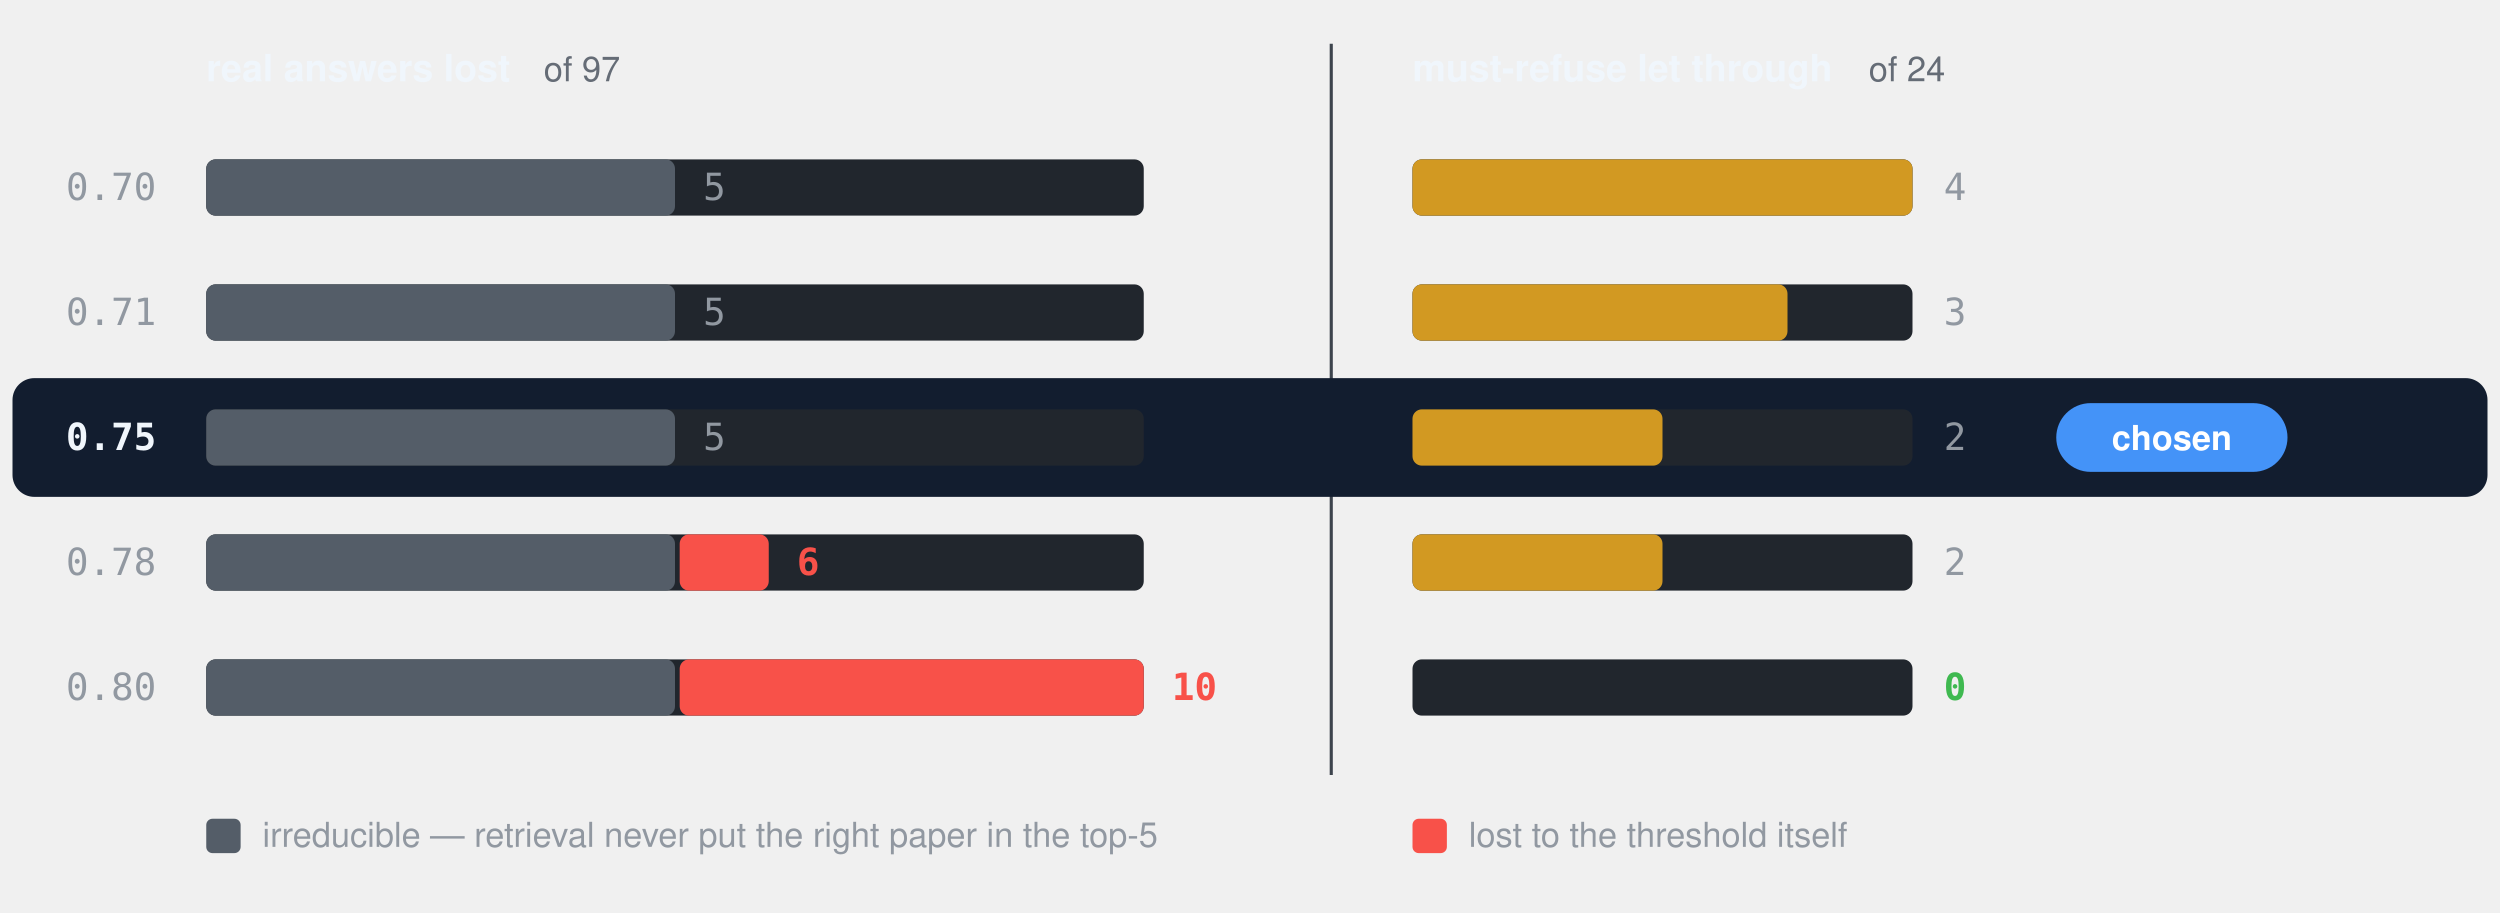
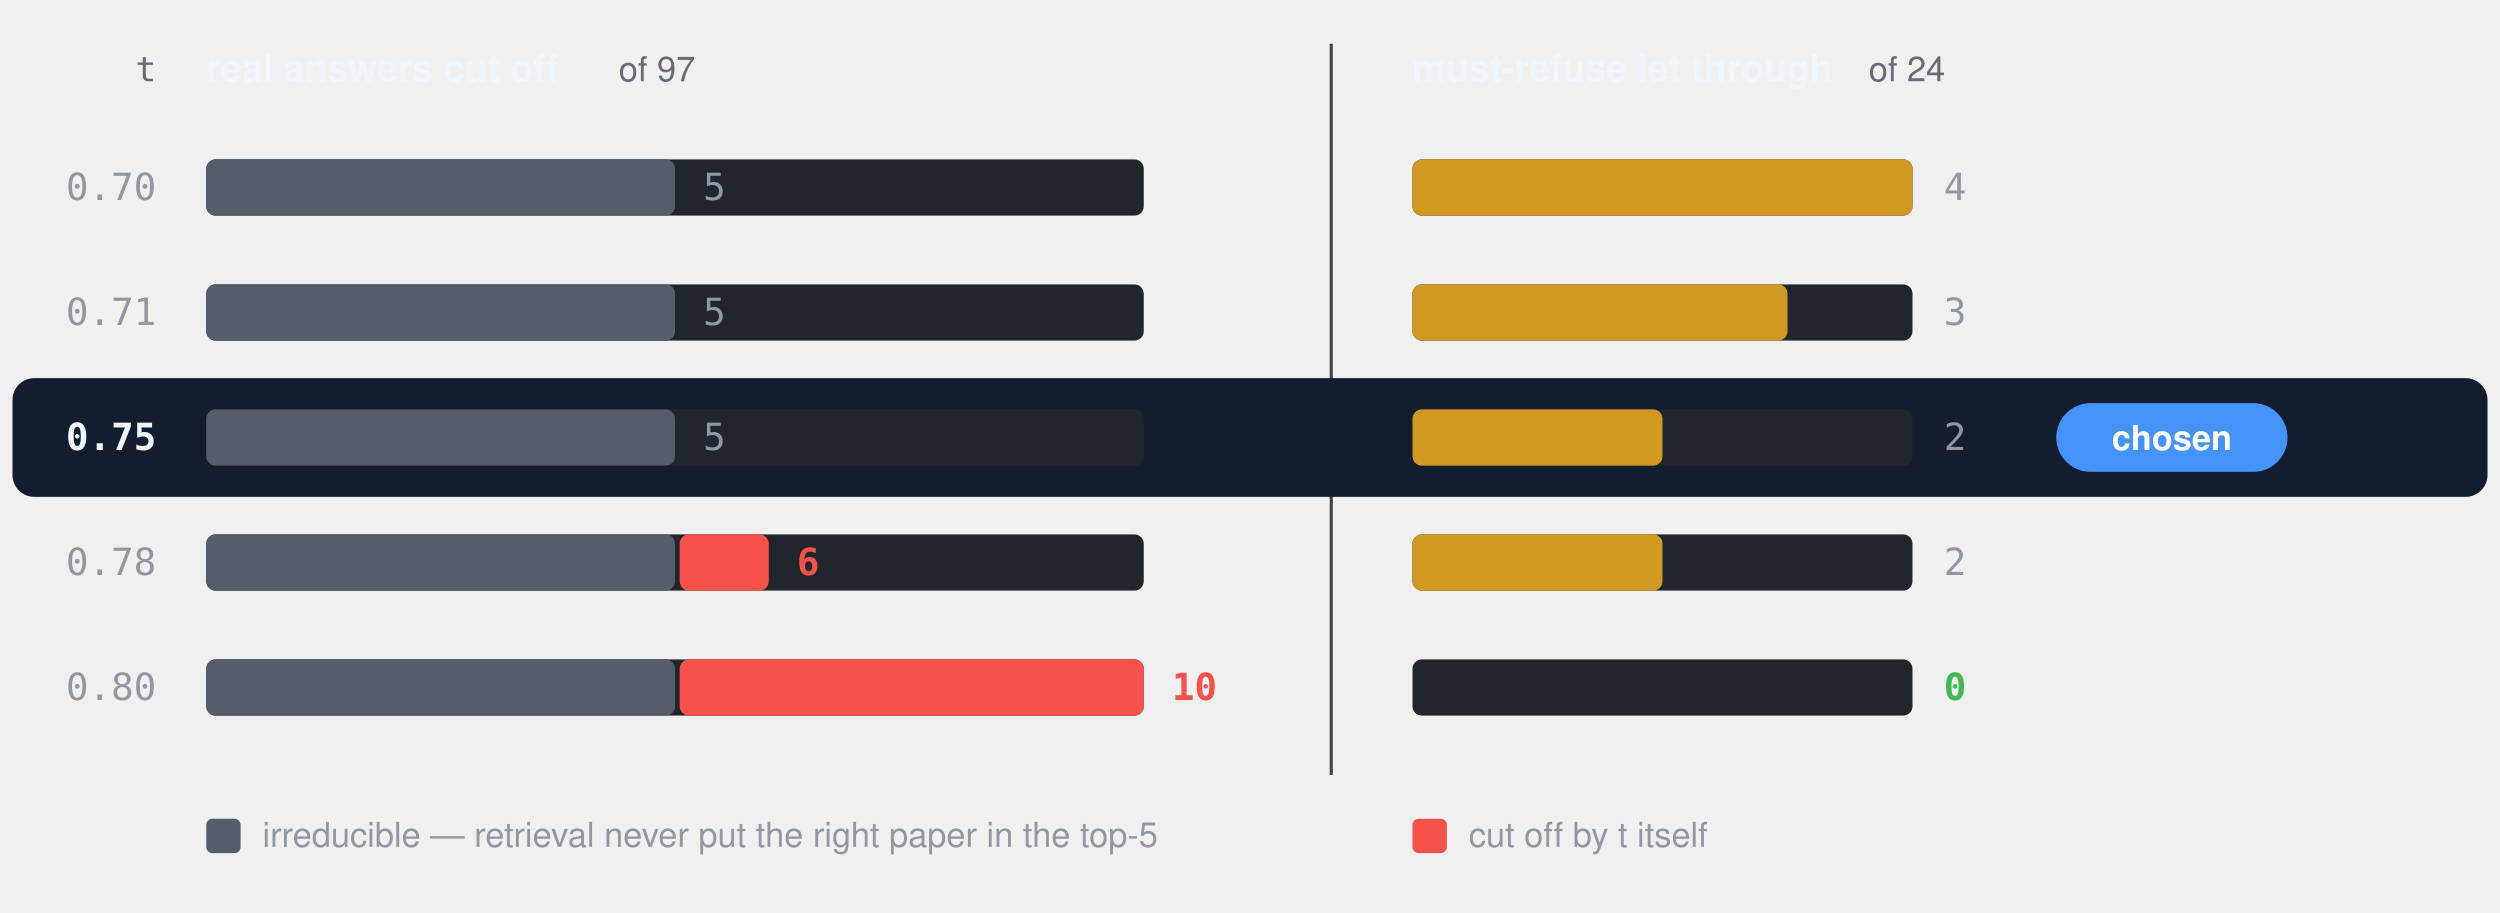
<svg xmlns="http://www.w3.org/2000/svg" width="800" height="292" viewBox="0 0 800 292" font-family="ui-sans-serif,-apple-system,BlinkMacSystemFont,'Segoe UI',Helvetica,Arial,sans-serif">
-   <text x="66" y="26" fill="#f0f6fc" font-size="12" font-weight="600" text-anchor="start">real answers lost</text>
-   <text x="174" y="26" fill="#656c76" font-size="11" font-weight="400" text-anchor="start">of 97</text>
+   <text x="50" y="26" fill="#656c76" font-size="11" font-weight="400" text-anchor="end" font-family="ui-monospace,SFMono-Regular,Menlo,Consolas,monospace">t</text>
+   <text x="66" y="26" fill="#f0f6fc" font-size="12" font-weight="600" text-anchor="start">real answers cut off</text>
+   <text x="198" y="26" fill="#656c76" font-size="11" font-weight="400" text-anchor="start">of 97</text>
  <text x="452" y="26" fill="#f0f6fc" font-size="12" font-weight="600" text-anchor="start">must-refuse let through</text>
  <text x="598" y="26" fill="#656c76" font-size="11" font-weight="400" text-anchor="start">of 24</text>
  <line x1="426" y1="14" x2="426" y2="248" stroke="#3d444d" stroke-width="1" />
  <text x="50" y="64" fill="#9198a1" font-size="12" font-weight="400" text-anchor="end" font-family="ui-monospace,SFMono-Regular,Menlo,Consolas,monospace">0.70</text>
  <rect x="66.0" y="51.0" width="300.0" height="18" rx="3" fill="#21262d" />
  <rect x="66.0" y="51.0" width="150.0" height="18" rx="3" fill="#545d68" />
  <text x="225.0" y="64" fill="#9198a1" font-size="12" font-weight="400" text-anchor="start" font-family="ui-monospace,SFMono-Regular,Menlo,Consolas,monospace">5</text>
  <rect x="452.0" y="51.0" width="160.0" height="18" rx="3" fill="#21262d" />
  <rect x="452.0" y="51.0" width="160.0" height="18" rx="3" fill="#d29922" />
  <text x="622" y="64" fill="#9198a1" font-size="12" font-weight="400" text-anchor="start" font-family="ui-monospace,SFMono-Regular,Menlo,Consolas,monospace">4</text>
  <text x="50" y="104" fill="#9198a1" font-size="12" font-weight="400" text-anchor="end" font-family="ui-monospace,SFMono-Regular,Menlo,Consolas,monospace">0.71</text>
  <rect x="66.0" y="91.0" width="300.0" height="18" rx="3" fill="#21262d" />
  <rect x="66.0" y="91.0" width="150.0" height="18" rx="3" fill="#545d68" />
  <text x="225.0" y="104" fill="#9198a1" font-size="12" font-weight="400" text-anchor="start" font-family="ui-monospace,SFMono-Regular,Menlo,Consolas,monospace">5</text>
  <rect x="452.0" y="91.0" width="160.0" height="18" rx="3" fill="#21262d" />
  <rect x="452.0" y="91.0" width="120.0" height="18" rx="3" fill="#d29922" />
  <text x="622" y="104" fill="#9198a1" font-size="12" font-weight="400" text-anchor="start" font-family="ui-monospace,SFMono-Regular,Menlo,Consolas,monospace">3</text>
  <rect x="4.0" y="121.0" width="792.0" height="38" rx="7" fill="#121d2f" />
  <text x="50" y="144" fill="#f0f6fc" font-size="12" font-weight="700" text-anchor="end" font-family="ui-monospace,SFMono-Regular,Menlo,Consolas,monospace">0.75</text>
  <rect x="66.0" y="131.0" width="300.0" height="18" rx="3" fill="#21262d" />
  <rect x="66.0" y="131.0" width="150.0" height="18" rx="3" fill="#545d68" />
  <text x="225.0" y="144" fill="#9198a1" font-size="12" font-weight="400" text-anchor="start" font-family="ui-monospace,SFMono-Regular,Menlo,Consolas,monospace">5</text>
  <rect x="452.0" y="131.0" width="160.0" height="18" rx="3" fill="#21262d" />
  <rect x="452.0" y="131.0" width="80.0" height="18" rx="3" fill="#d29922" />
  <text x="622" y="144" fill="#9198a1" font-size="12" font-weight="400" text-anchor="start" font-family="ui-monospace,SFMono-Regular,Menlo,Consolas,monospace">2</text>
  <rect x="658.0" y="129.0" width="74.0" height="22" rx="11" fill="#4493f8" />
  <text x="695" y="144" fill="#ffffff" font-size="11" font-weight="600" text-anchor="middle">chosen</text>
  <text x="50" y="184" fill="#9198a1" font-size="12" font-weight="400" text-anchor="end" font-family="ui-monospace,SFMono-Regular,Menlo,Consolas,monospace">0.78</text>
  <rect x="66.0" y="171.0" width="300.0" height="18" rx="3" fill="#21262d" />
  <rect x="66.0" y="171.0" width="150.0" height="18" rx="3" fill="#545d68" />
  <rect x="217.5" y="171.0" width="28.5" height="18" rx="3" fill="#f85149" />
  <text x="255.0" y="184" fill="#f85149" font-size="12" font-weight="600" text-anchor="start" font-family="ui-monospace,SFMono-Regular,Menlo,Consolas,monospace">6</text>
  <rect x="452.0" y="171.0" width="160.0" height="18" rx="3" fill="#21262d" />
  <rect x="452.0" y="171.0" width="80.0" height="18" rx="3" fill="#d29922" />
  <text x="622" y="184" fill="#9198a1" font-size="12" font-weight="400" text-anchor="start" font-family="ui-monospace,SFMono-Regular,Menlo,Consolas,monospace">2</text>
  <text x="50" y="224" fill="#9198a1" font-size="12" font-weight="400" text-anchor="end" font-family="ui-monospace,SFMono-Regular,Menlo,Consolas,monospace">0.80</text>
  <rect x="66.0" y="211.0" width="300.0" height="18" rx="3" fill="#21262d" />
  <rect x="66.0" y="211.0" width="150.0" height="18" rx="3" fill="#545d68" />
  <rect x="217.5" y="211.0" width="148.5" height="18" rx="3" fill="#f85149" />
  <text x="375.0" y="224" fill="#f85149" font-size="12" font-weight="600" text-anchor="start" font-family="ui-monospace,SFMono-Regular,Menlo,Consolas,monospace">10</text>
  <rect x="452.0" y="211.0" width="160.0" height="18" rx="3" fill="#21262d" />
  <text x="622" y="224" fill="#3fb950" font-size="12" font-weight="700" text-anchor="start" font-family="ui-monospace,SFMono-Regular,Menlo,Consolas,monospace">0</text>
  <rect x="66.0" y="262.0" width="11.0" height="11" rx="2" fill="#545d68" />
  <text x="84" y="271" fill="#9198a1" font-size="11" font-weight="400" text-anchor="start">irreducible — retrieval never put the right paper in the top-5</text>
  <rect x="452.0" y="262.0" width="11.0" height="11" rx="2" fill="#f85149" />
-   <text x="470" y="271" fill="#9198a1" font-size="11" font-weight="400" text-anchor="start">lost to the threshold itself</text>
+   <text x="470" y="271" fill="#9198a1" font-size="11" font-weight="400" text-anchor="start">cut off by t itself</text>
</svg>
